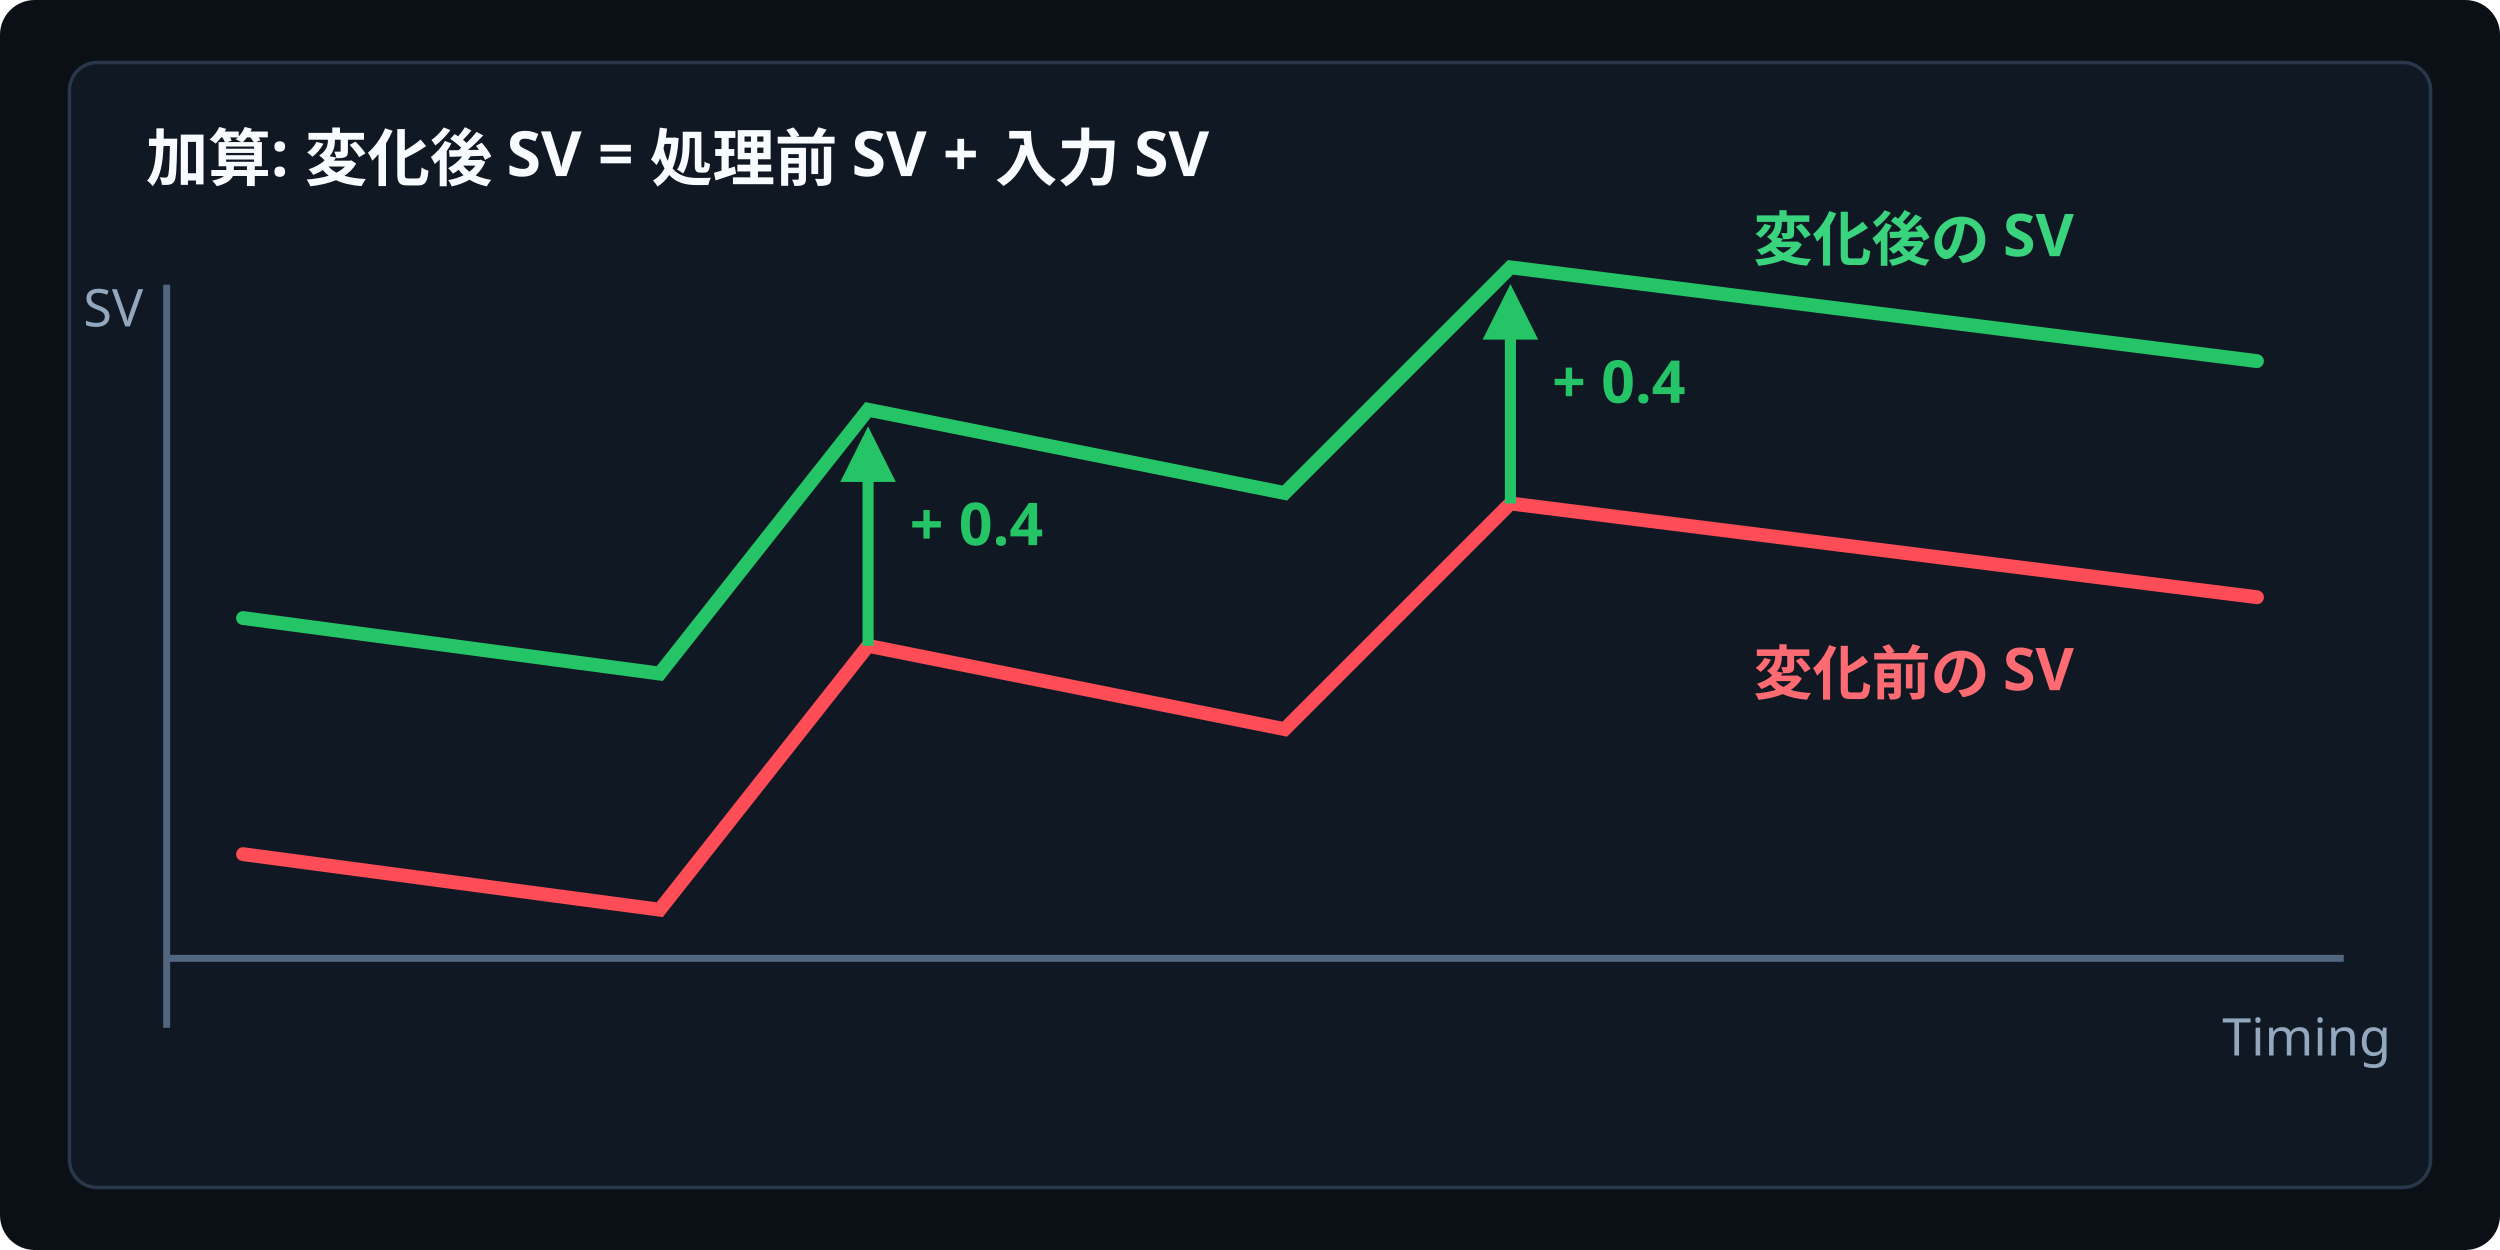
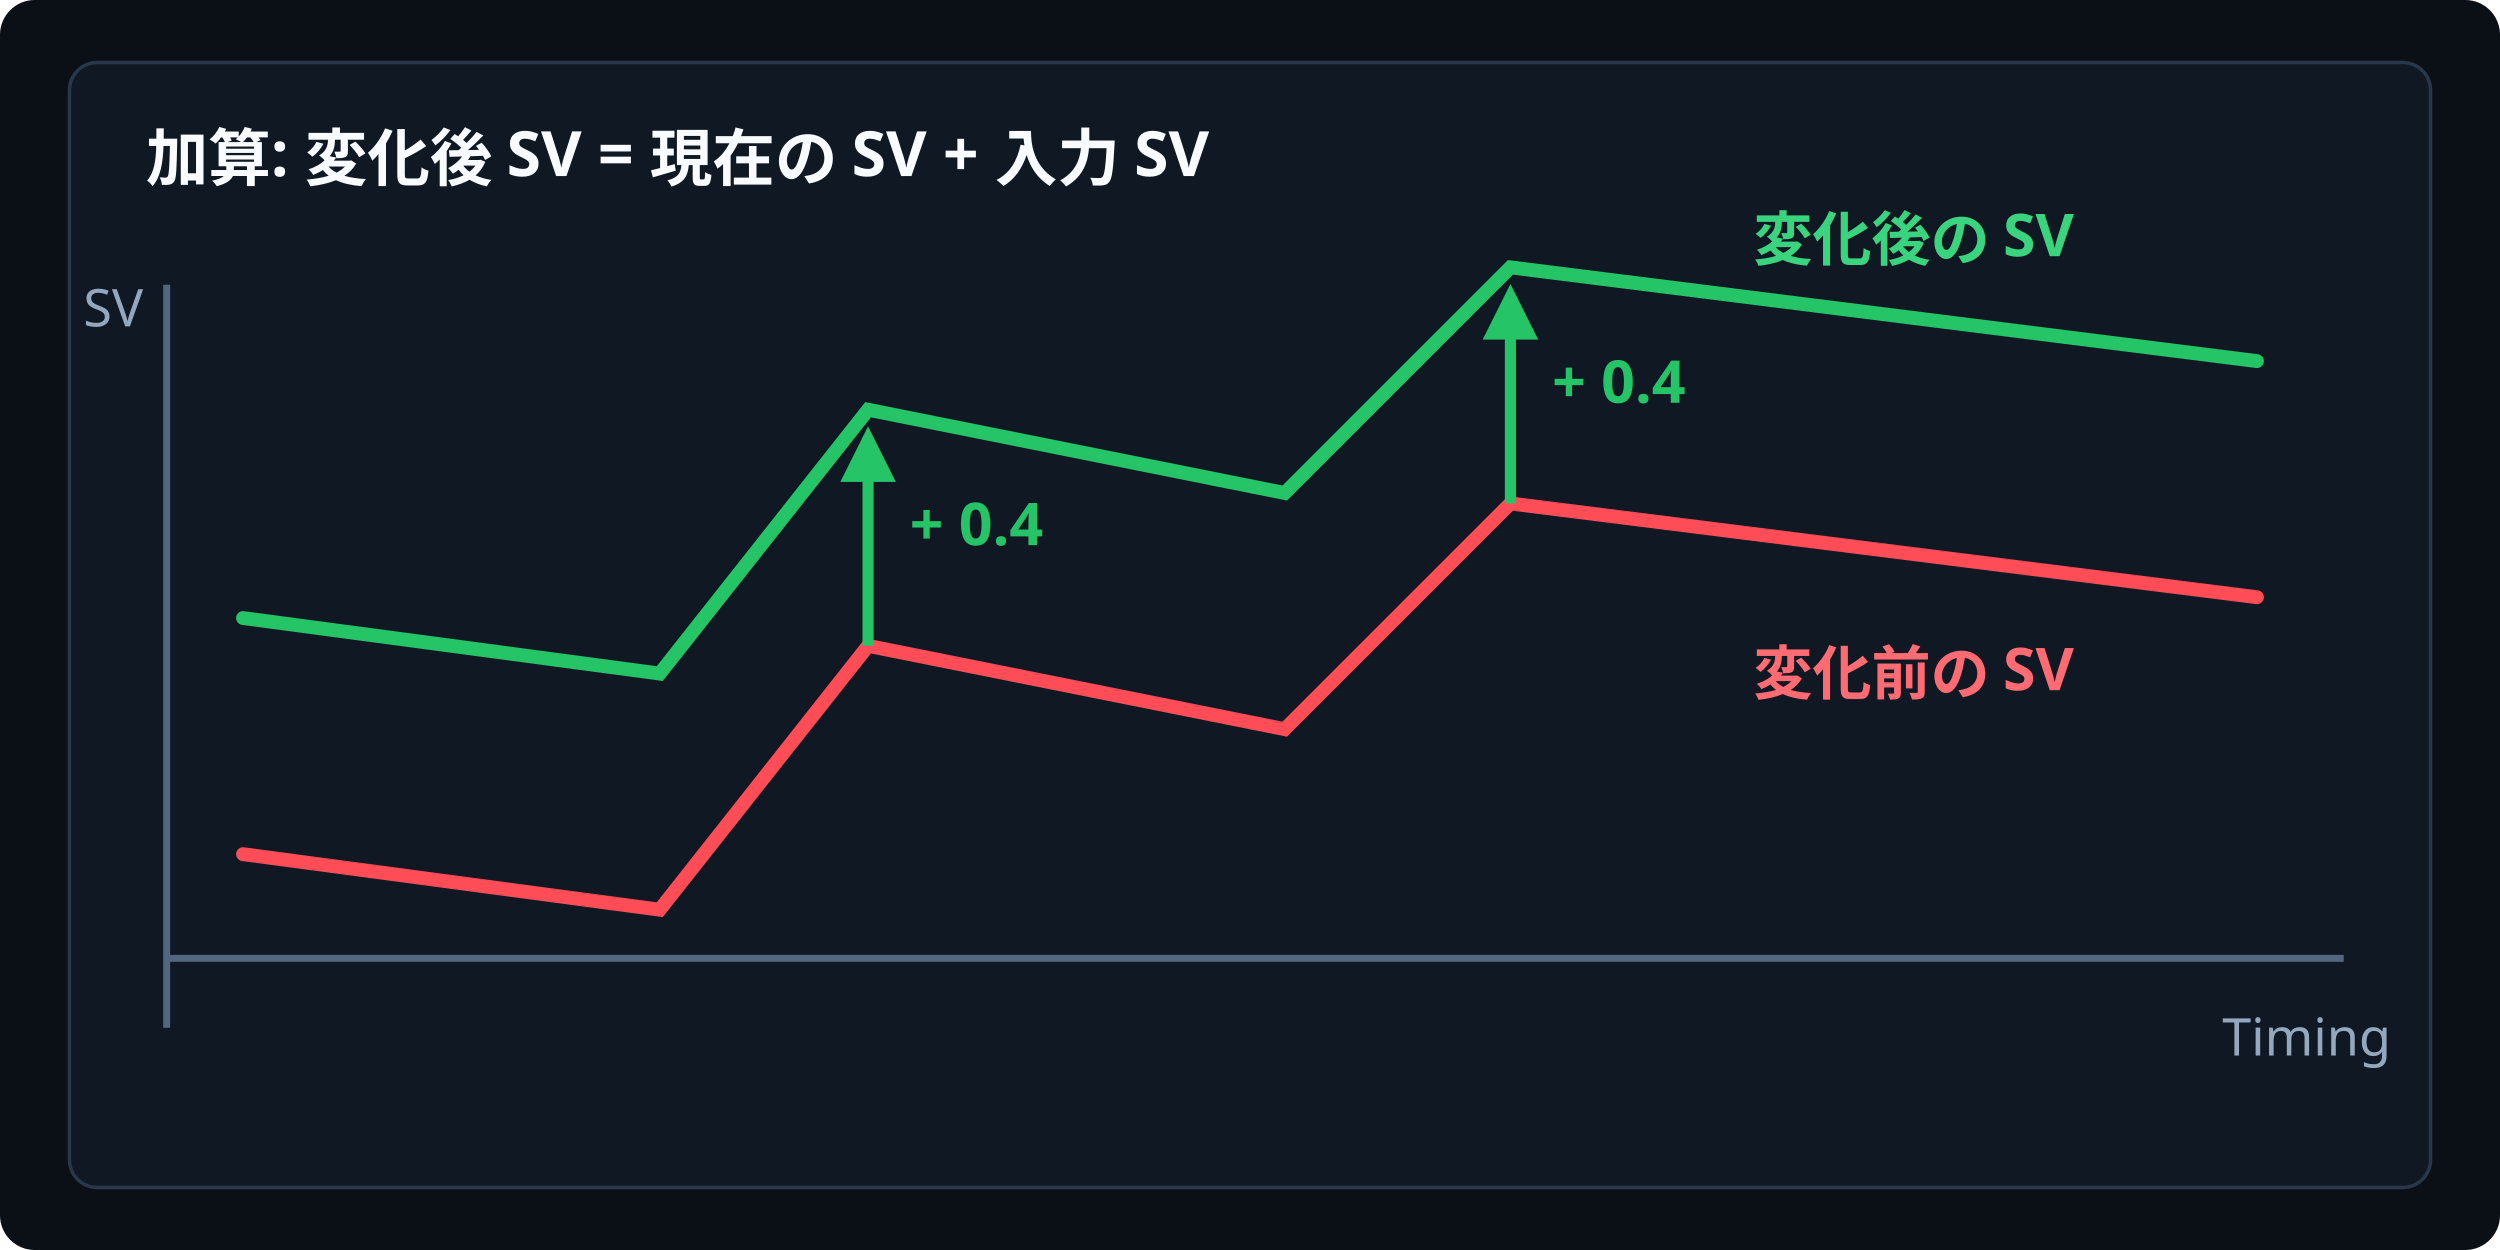
<svg xmlns="http://www.w3.org/2000/svg" viewBox="0 0 720 360" role="img" aria-labelledby="title desc">
  <defs>
    <marker id="arrow" viewBox="0 0 10 10" refX="8" refY="5" markerWidth="5" markerHeight="5" orient="auto">
      <path d="M0 0 L10 5 L0 10 Z" fill="#24c467" />
    </marker>
  </defs>
  <style>
    text { font-family: "Yu Gothic UI", "Meiryo", sans-serif; fill: #d8e3f2; font-size: 17px; }
    .caption { font-size: 15px; fill: #93a8bf; }
    .formula { font-size: 18px; font-weight: 700; fill: #f8fbff; }
    .axis { stroke: #53667f; stroke-width: 2; }
    .before { stroke: #ff4d57; stroke-width: 4; fill: none; stroke-linecap: round; }
    .after { stroke: #24c467; stroke-width: 4; fill: none; stroke-linecap: round; }
    .delta { stroke: #24c467; stroke-width: 3.2; marker-end: url(#arrow); }
    .label-before { fill: #ff6b73; font-weight: 700; }
    .label-after { fill: #39d47d; font-weight: 700; }
    .label-delta { fill: #24c467; font-weight: 700; }
  </style>
  <rect width="720" height="360" rx="10" fill="#0b1017" />
  <rect x="20" y="18" width="680" height="324" rx="8" fill="#101823" stroke="#28374a" />
-   <text class="formula" x="42" y="52">加算: 変化後 SV = 処理前 SV + 入力 SV</text>
+   <text class="formula" x="42" y="52">加算: 変化後 SV = 現在の SV + 入力 SV</text>
  <line class="axis" x1="48" y1="276" x2="675" y2="276" />
  <line class="axis" x1="48" y1="296" x2="48" y2="82" />
  <text class="caption" x="640" y="304">Timing</text>
  <text class="caption" x="24" y="94">SV</text>
  <path class="before" d="M70 246 L190 262 L250 186 L370 210 L435 145 L650 172" />
  <path class="after" d="M70 178 L190 194 L250 118 L370 142 L435 77 L650 104" />
  <line class="delta" x1="250" y1="186" x2="250" y2="126" />
  <line class="delta" x1="435" y1="145" x2="435" y2="85" />
  <text class="label-delta" x="262" y="157">+ 0.4</text>
  <text class="label-delta" x="447" y="116">+ 0.4</text>
  <text class="label-before" x="505" y="200">変化前の SV</text>
  <text class="label-after" x="505" y="75">変化後の SV</text>
</svg>
